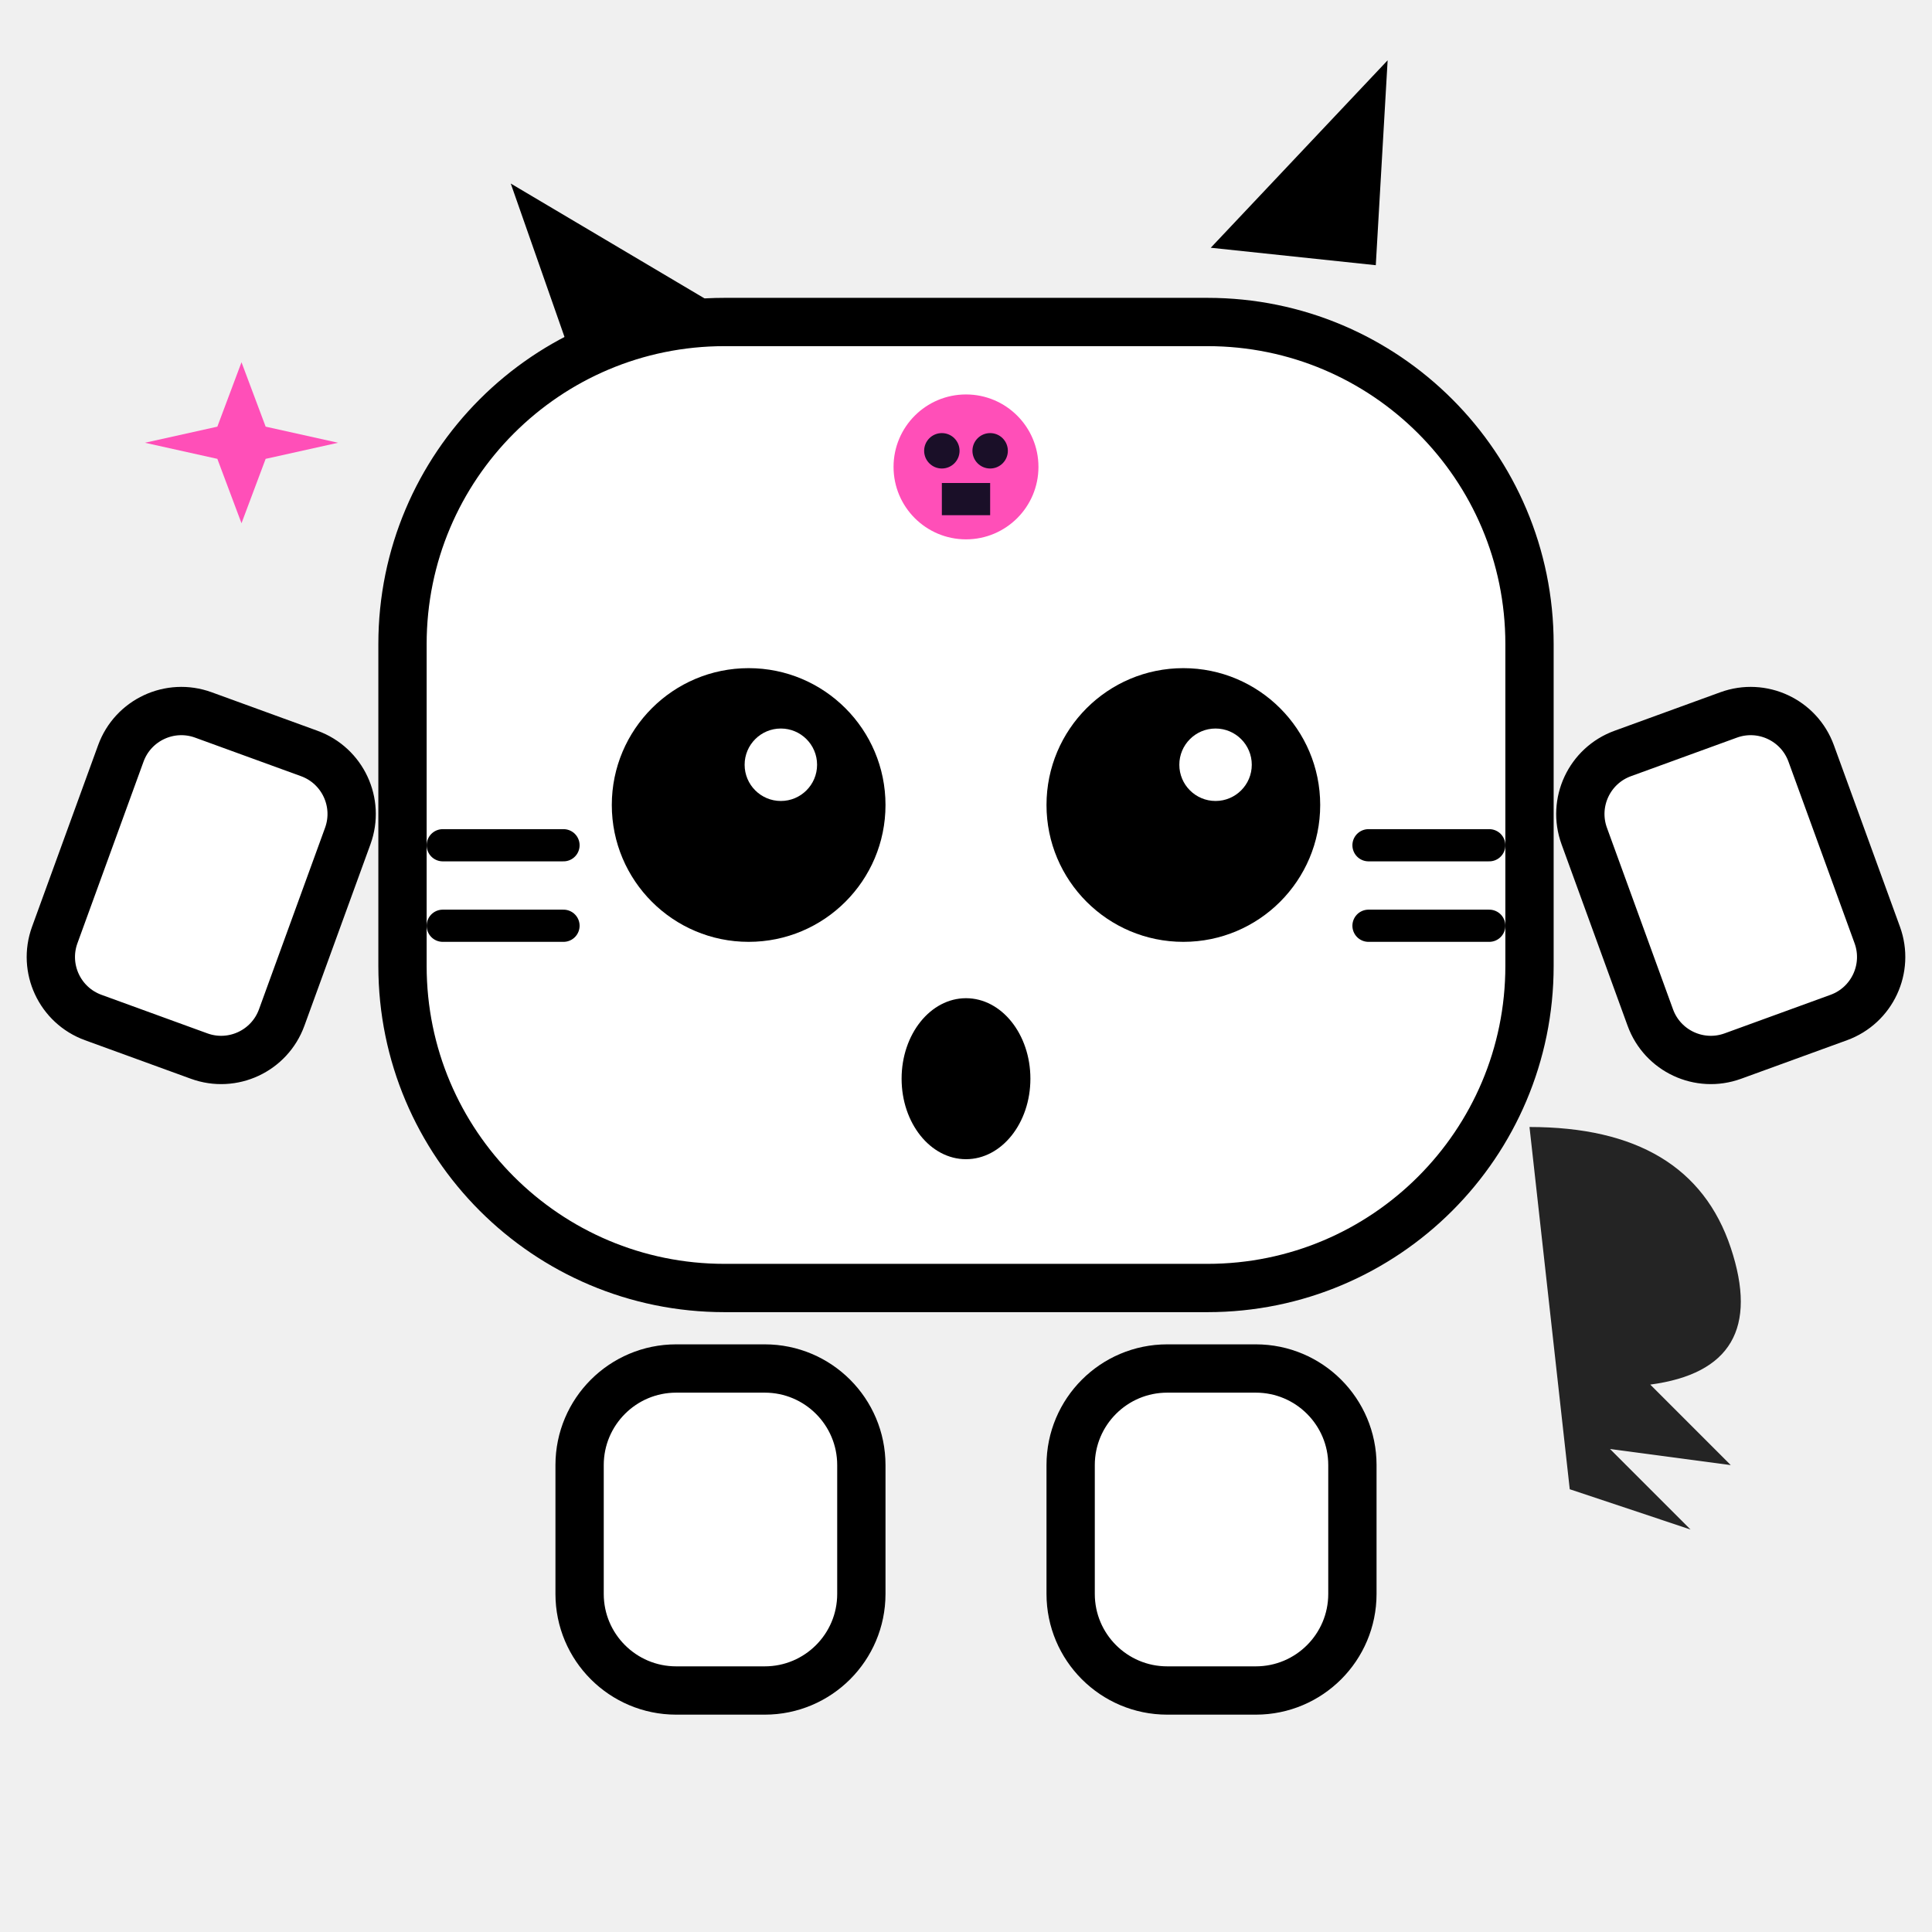
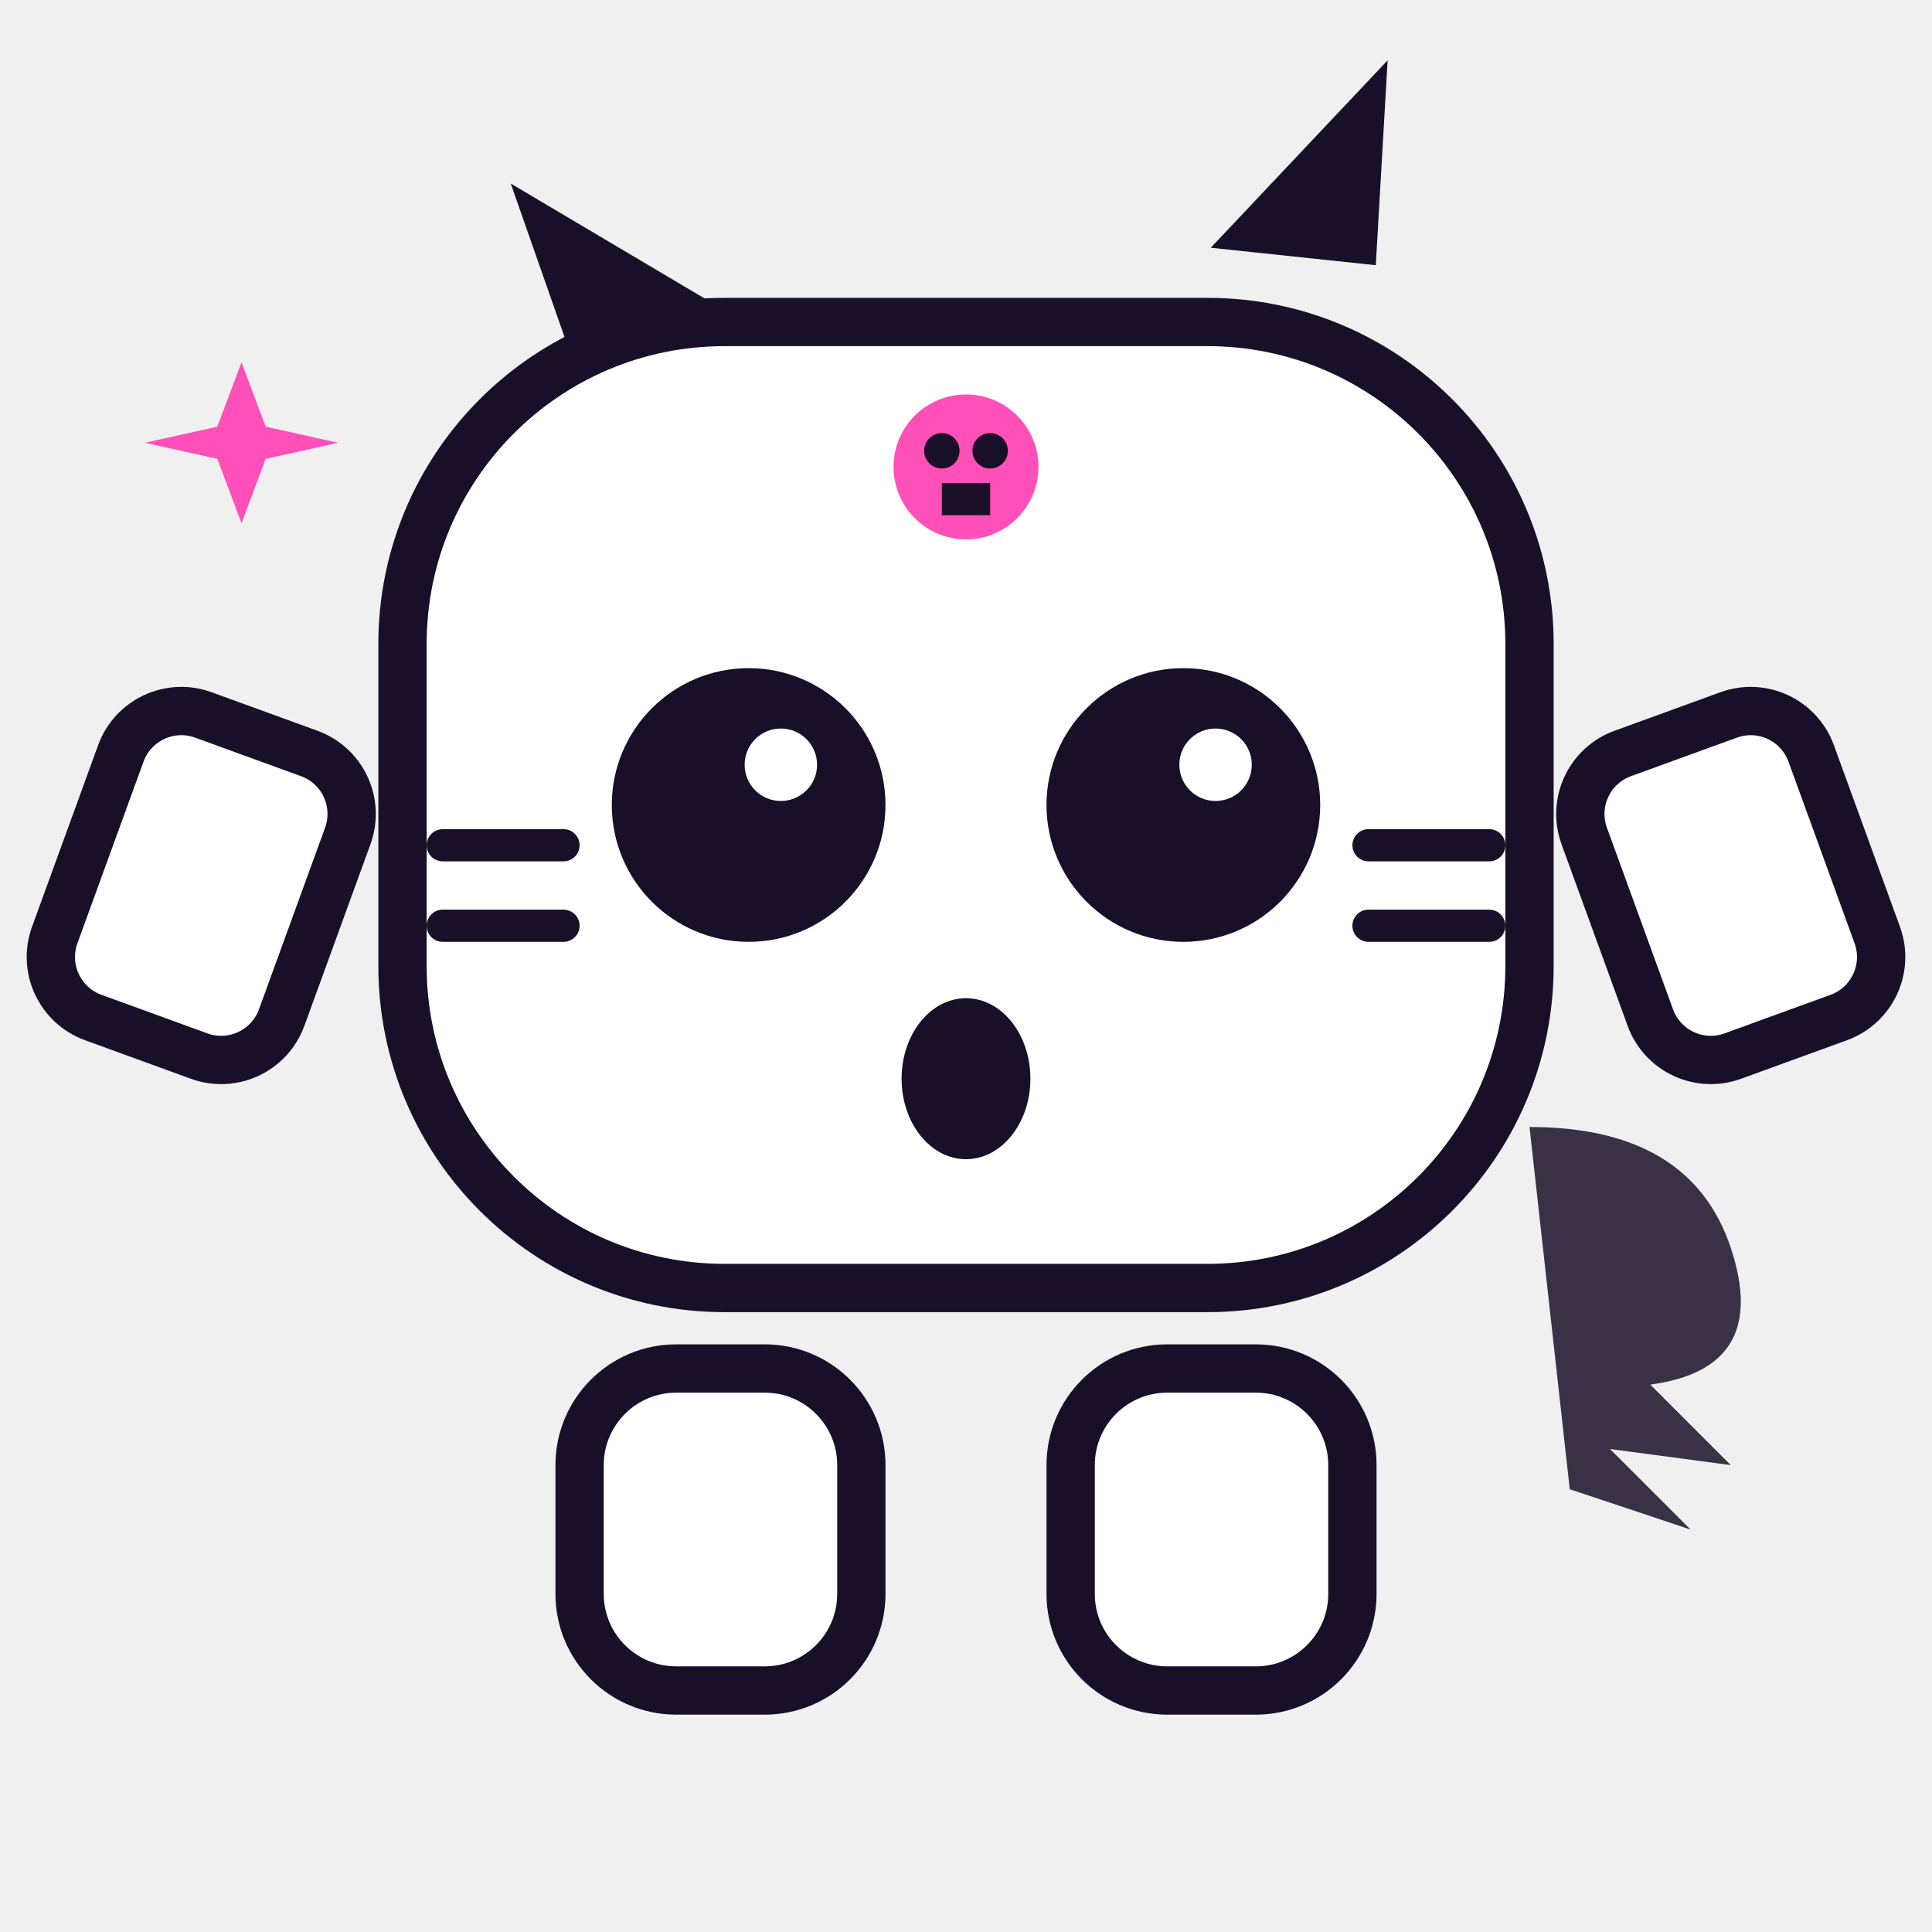
<svg xmlns="http://www.w3.org/2000/svg" viewBox="0 0 24 24">
-   <path d="M19 14 Q21 14 21.5 15.5 Q22 17 20.5 17.2 L21.5 18.2 L20 18 L21 19 L19.5 18.5 Z" fill="currentColor" opacity="0.85" />
-   <path d="M9 4 L15 4 A4 4 0 0 1 19 8 L19 12 A4 4 0 0 1 15 16 L9 16 A4 4 0 0 1 5 12 L5 8 A4 4 0 0 1 9 4 Z" fill="#FFFFFF" stroke="currentColor" stroke-width="0.6" />
-   <rect x="1" y="9" width="3" height="4" rx="0.8" fill="#FFFFFF" stroke="currentColor" stroke-width="0.6" transform="rotate(20 2.5 11)" />
-   <rect x="20" y="9" width="3" height="4" rx="0.8" fill="#FFFFFF" stroke="currentColor" stroke-width="0.6" transform="rotate(-20 21.5 11)" />
-   <rect x="7.2" y="17" width="3.5" height="4" rx="1.2" fill="#FFFFFF" stroke="currentColor" stroke-width="0.6" />
-   <rect x="13.3" y="17" width="3.5" height="4" rx="1.2" fill="#FFFFFF" stroke="currentColor" stroke-width="0.6" />
-   <circle cx="9.3" cy="10" r="1.7" fill="currentColor" />
-   <circle cx="14.7" cy="10" r="1.7" fill="currentColor" />
+   <path d="M19 14 Q21 14 21.5 15.5 Q22 17 20.5 17.2 L21.5 18.2 L20 18 L21 19 L19.5 18.5 Z" fill="#1A0F28" opacity="0.85" />
+   <path d="M9 4 L15 4 A4 4 0 0 1 19 8 L19 12 A4 4 0 0 1 15 16 L9 16 A4 4 0 0 1 5 12 L5 8 A4 4 0 0 1 9 4 Z" fill="#FFFFFF" stroke="#1A0F28" stroke-width="0.6" />
+   <rect x="1" y="9" width="3" height="4" rx="0.8" fill="#FFFFFF" stroke="#1A0F28" stroke-width="0.6" transform="rotate(20 2.5 11)" />
+   <rect x="20" y="9" width="3" height="4" rx="0.8" fill="#FFFFFF" stroke="#1A0F28" stroke-width="0.6" transform="rotate(-20 21.5 11)" />
+   <rect x="7.2" y="17" width="3.5" height="4" rx="1.2" fill="#FFFFFF" stroke="#1A0F28" stroke-width="0.6" />
+   <rect x="13.3" y="17" width="3.5" height="4" rx="1.2" fill="#FFFFFF" stroke="#1A0F28" stroke-width="0.6" />
+   <circle cx="9.3" cy="10" r="1.7" fill="#1A0F28" />
+   <circle cx="14.7" cy="10" r="1.7" fill="#1A0F28" />
  <circle cx="9.7" cy="9.5" r="0.45" fill="#FFFFFF" />
  <circle cx="15.1" cy="9.5" r="0.45" fill="#FFFFFF" />
-   <ellipse cx="12" cy="13.4" rx="0.8" ry="1" fill="currentColor" />
-   <g stroke="currentColor" stroke-width="0.4" stroke-linecap="round">
+   <ellipse cx="12" cy="13.4" rx="0.8" ry="1" fill="#1A0F28" />
+   <g stroke="#1A0F28" stroke-width="0.4" stroke-linecap="round">
    <line x1="5.5" y1="10.5" x2="7" y2="10.5" />
    <line x1="5.5" y1="11.5" x2="7" y2="11.5" />
    <line x1="17" y1="10.5" x2="18.5" y2="10.5" />
    <line x1="17" y1="11.5" x2="18.5" y2="11.5" />
  </g>
  <g transform="rotate(-8 12 3)">
-     <path d="M7 4 L6.5 1.5 L9 3.5 Z" fill="currentColor" />
-     <path d="M17 4 L17.5 1.5 L15 3.5 Z" fill="currentColor" />
+     <path d="M7 4 L6.5 1.5 L9 3.5 Z" fill="#1A0F28" />
+     <path d="M17 4 L17.5 1.5 L15 3.5 Z" fill="#1A0F28" />
  </g>
  <circle cx="12" cy="5.8" r="0.9" fill="#FF4FB8" />
  <circle cx="11.7" cy="5.6" r="0.22" fill="#1A0F28" />
  <circle cx="12.3" cy="5.6" r="0.22" fill="#1A0F28" />
  <rect x="11.7" y="6" width="0.6" height="0.4" fill="#1A0F28" />
  <path d="M3 4.5 L3.3 5.3 L4.2 5.5 L3.3 5.7 L3 6.5 L2.7 5.7 L1.8 5.5 L2.7 5.3 Z" fill="#FF4FB8" />
</svg>
